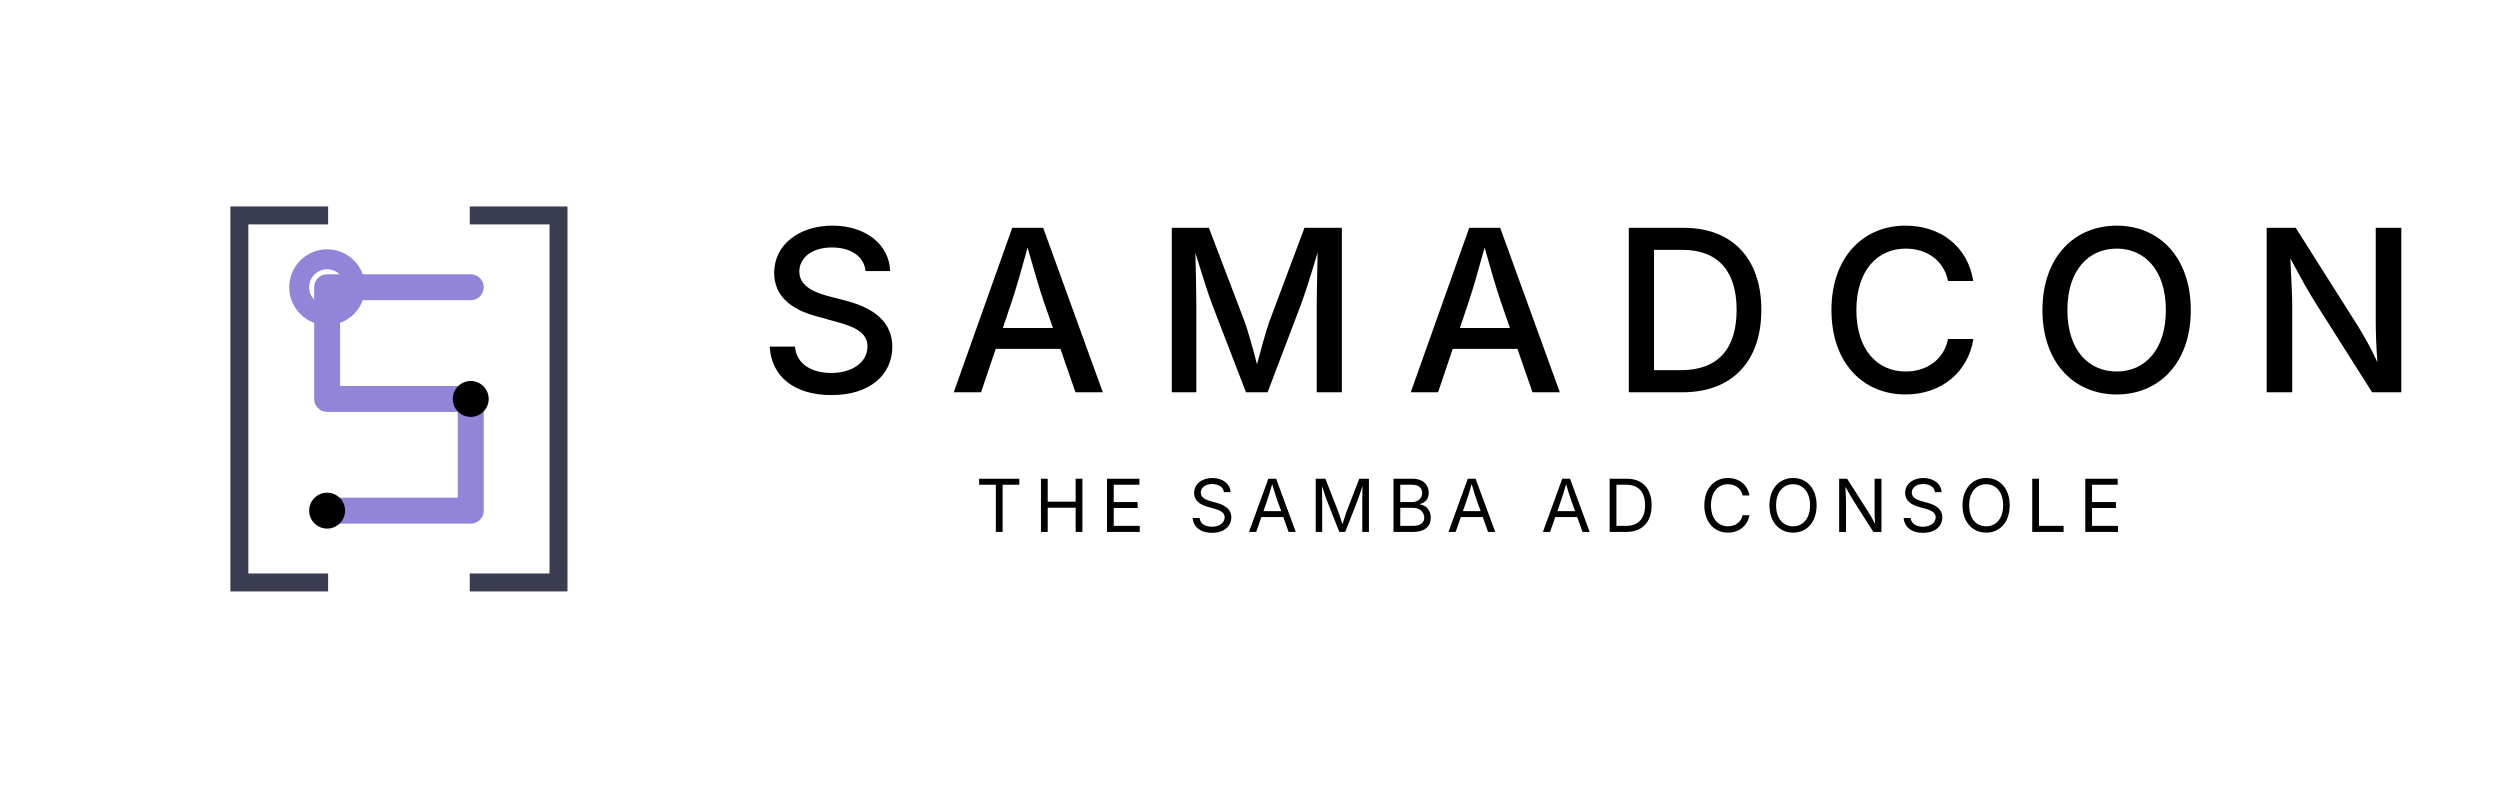
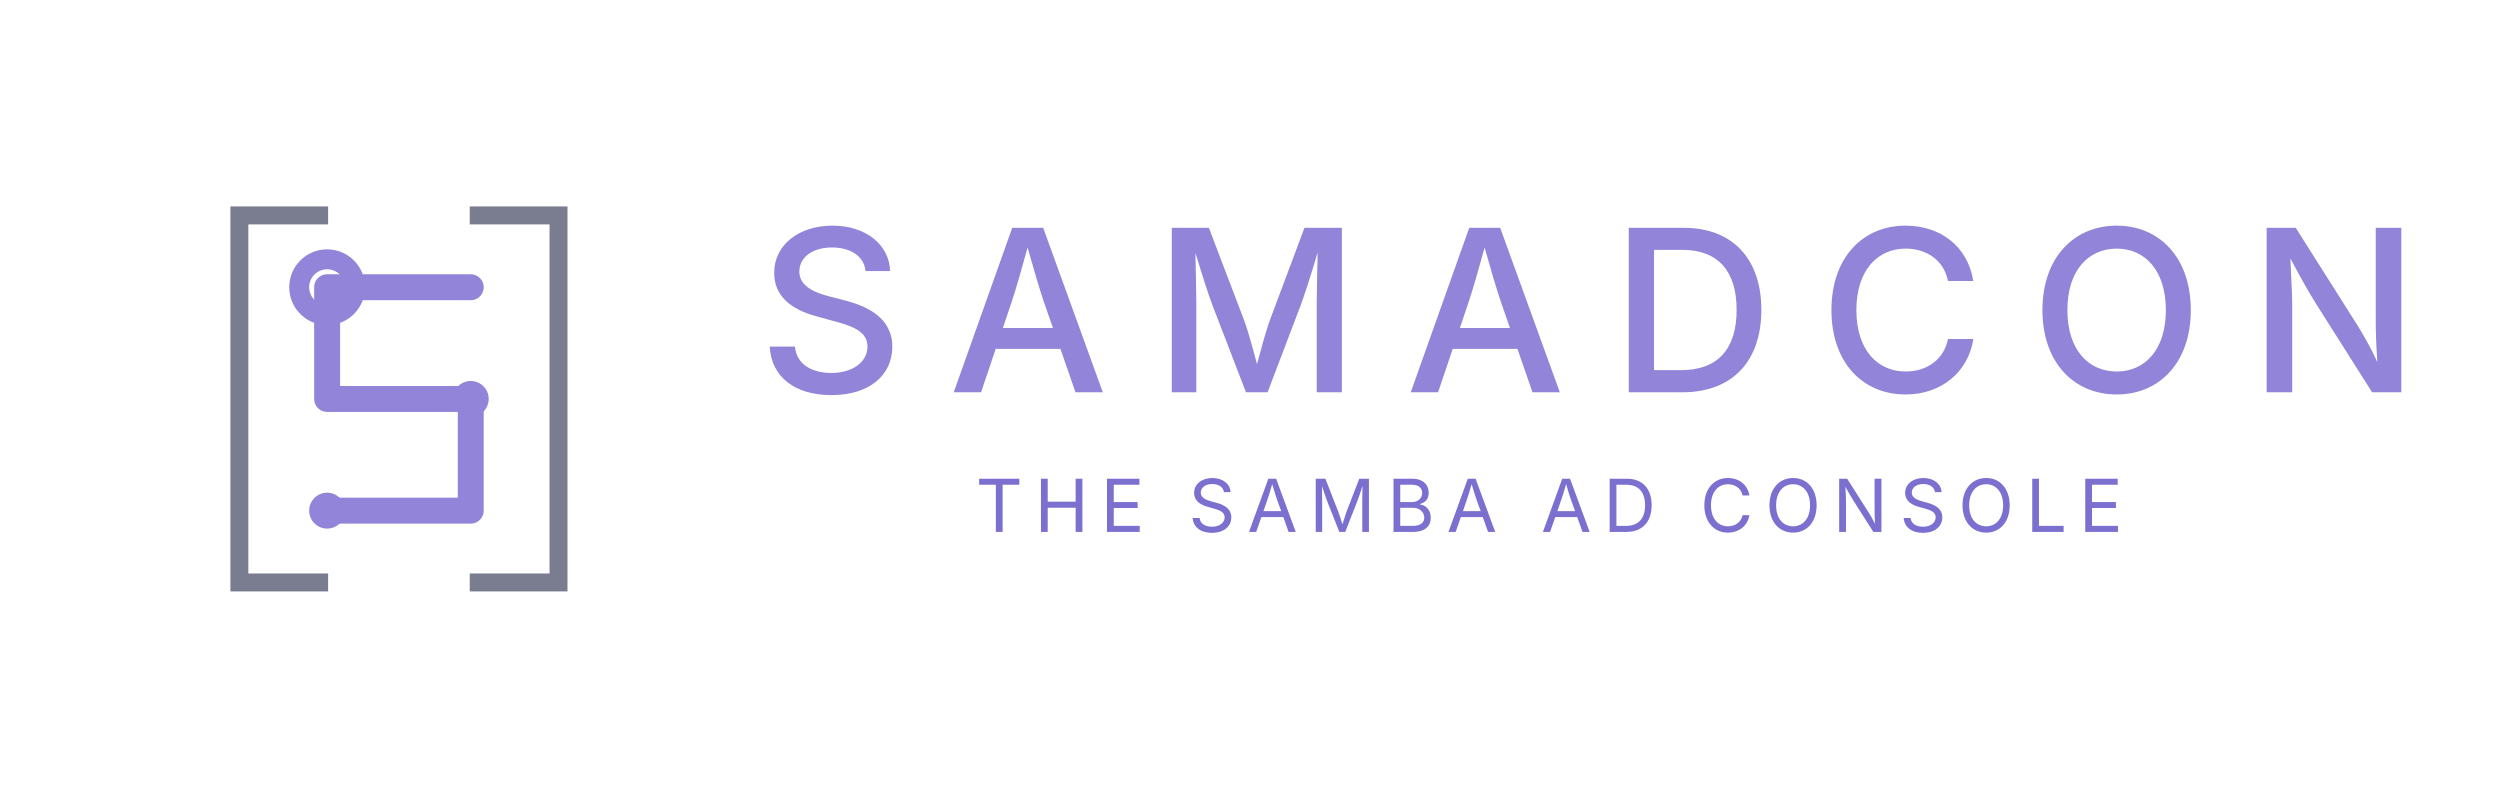
<svg xmlns="http://www.w3.org/2000/svg" viewBox="0 0 376 120" width="376" height="120" fill="none" font-family="Inter, Helvetica, Arial, sans-serif">
  <g transform="translate(24 24) scale(0.6)">
-     <path d="M40 14 H20 V106 H40" stroke="#3a3d52" stroke-width="4.5" stroke-linecap="square" />
-     <path d="M80 14 H100 V106 H80" stroke="#3a3d52" stroke-width="4.5" stroke-linecap="square" />
+     <path d="M40 14 H20 V106 H40" stroke="#7a7d90" stroke-width="4.5" stroke-linecap="square" />
+     <path d="M80 14 H100 V106 H80" stroke="#7a7d90" stroke-width="4.5" stroke-linecap="square" />
    <path d="M78 32 H42 V60 H78 V88 H42" stroke="#9184d9" stroke-width="6.5" stroke-linecap="round" stroke-linejoin="round" />
    <circle cx="42" cy="32" r="7" fill="none" stroke="#9184d9" stroke-width="5" />
-     <circle cx="78" cy="60" r="4.5" fill="currentColor" />
-     <circle cx="42" cy="88" r="4.5" fill="currentColor" />
+     <circle cx="78" cy="60" r="4.5" fill="#9184d9" />
+     <circle cx="42" cy="88" r="4.5" fill="#9184d9" />
  </g>
-   <text x="114" y="59" fill="currentColor" font-size="34" font-weight="500" letter-spacing="6.8">SAMADCON</text>
-   <text x="233" y="80" fill="currentColor" font-size="11" font-weight="400" letter-spacing="1.76" text-anchor="middle">THE SAMBA AD CONSOLE</text>
+   <text x="114" y="59" fill="#9184d9" font-size="34" font-weight="500" letter-spacing="6.8">SAMADCON</text>
+   <text x="233" y="80" fill="#7b6fd0" font-size="11" font-weight="400" letter-spacing="1.76" text-anchor="middle">THE SAMBA AD CONSOLE</text>
</svg>
